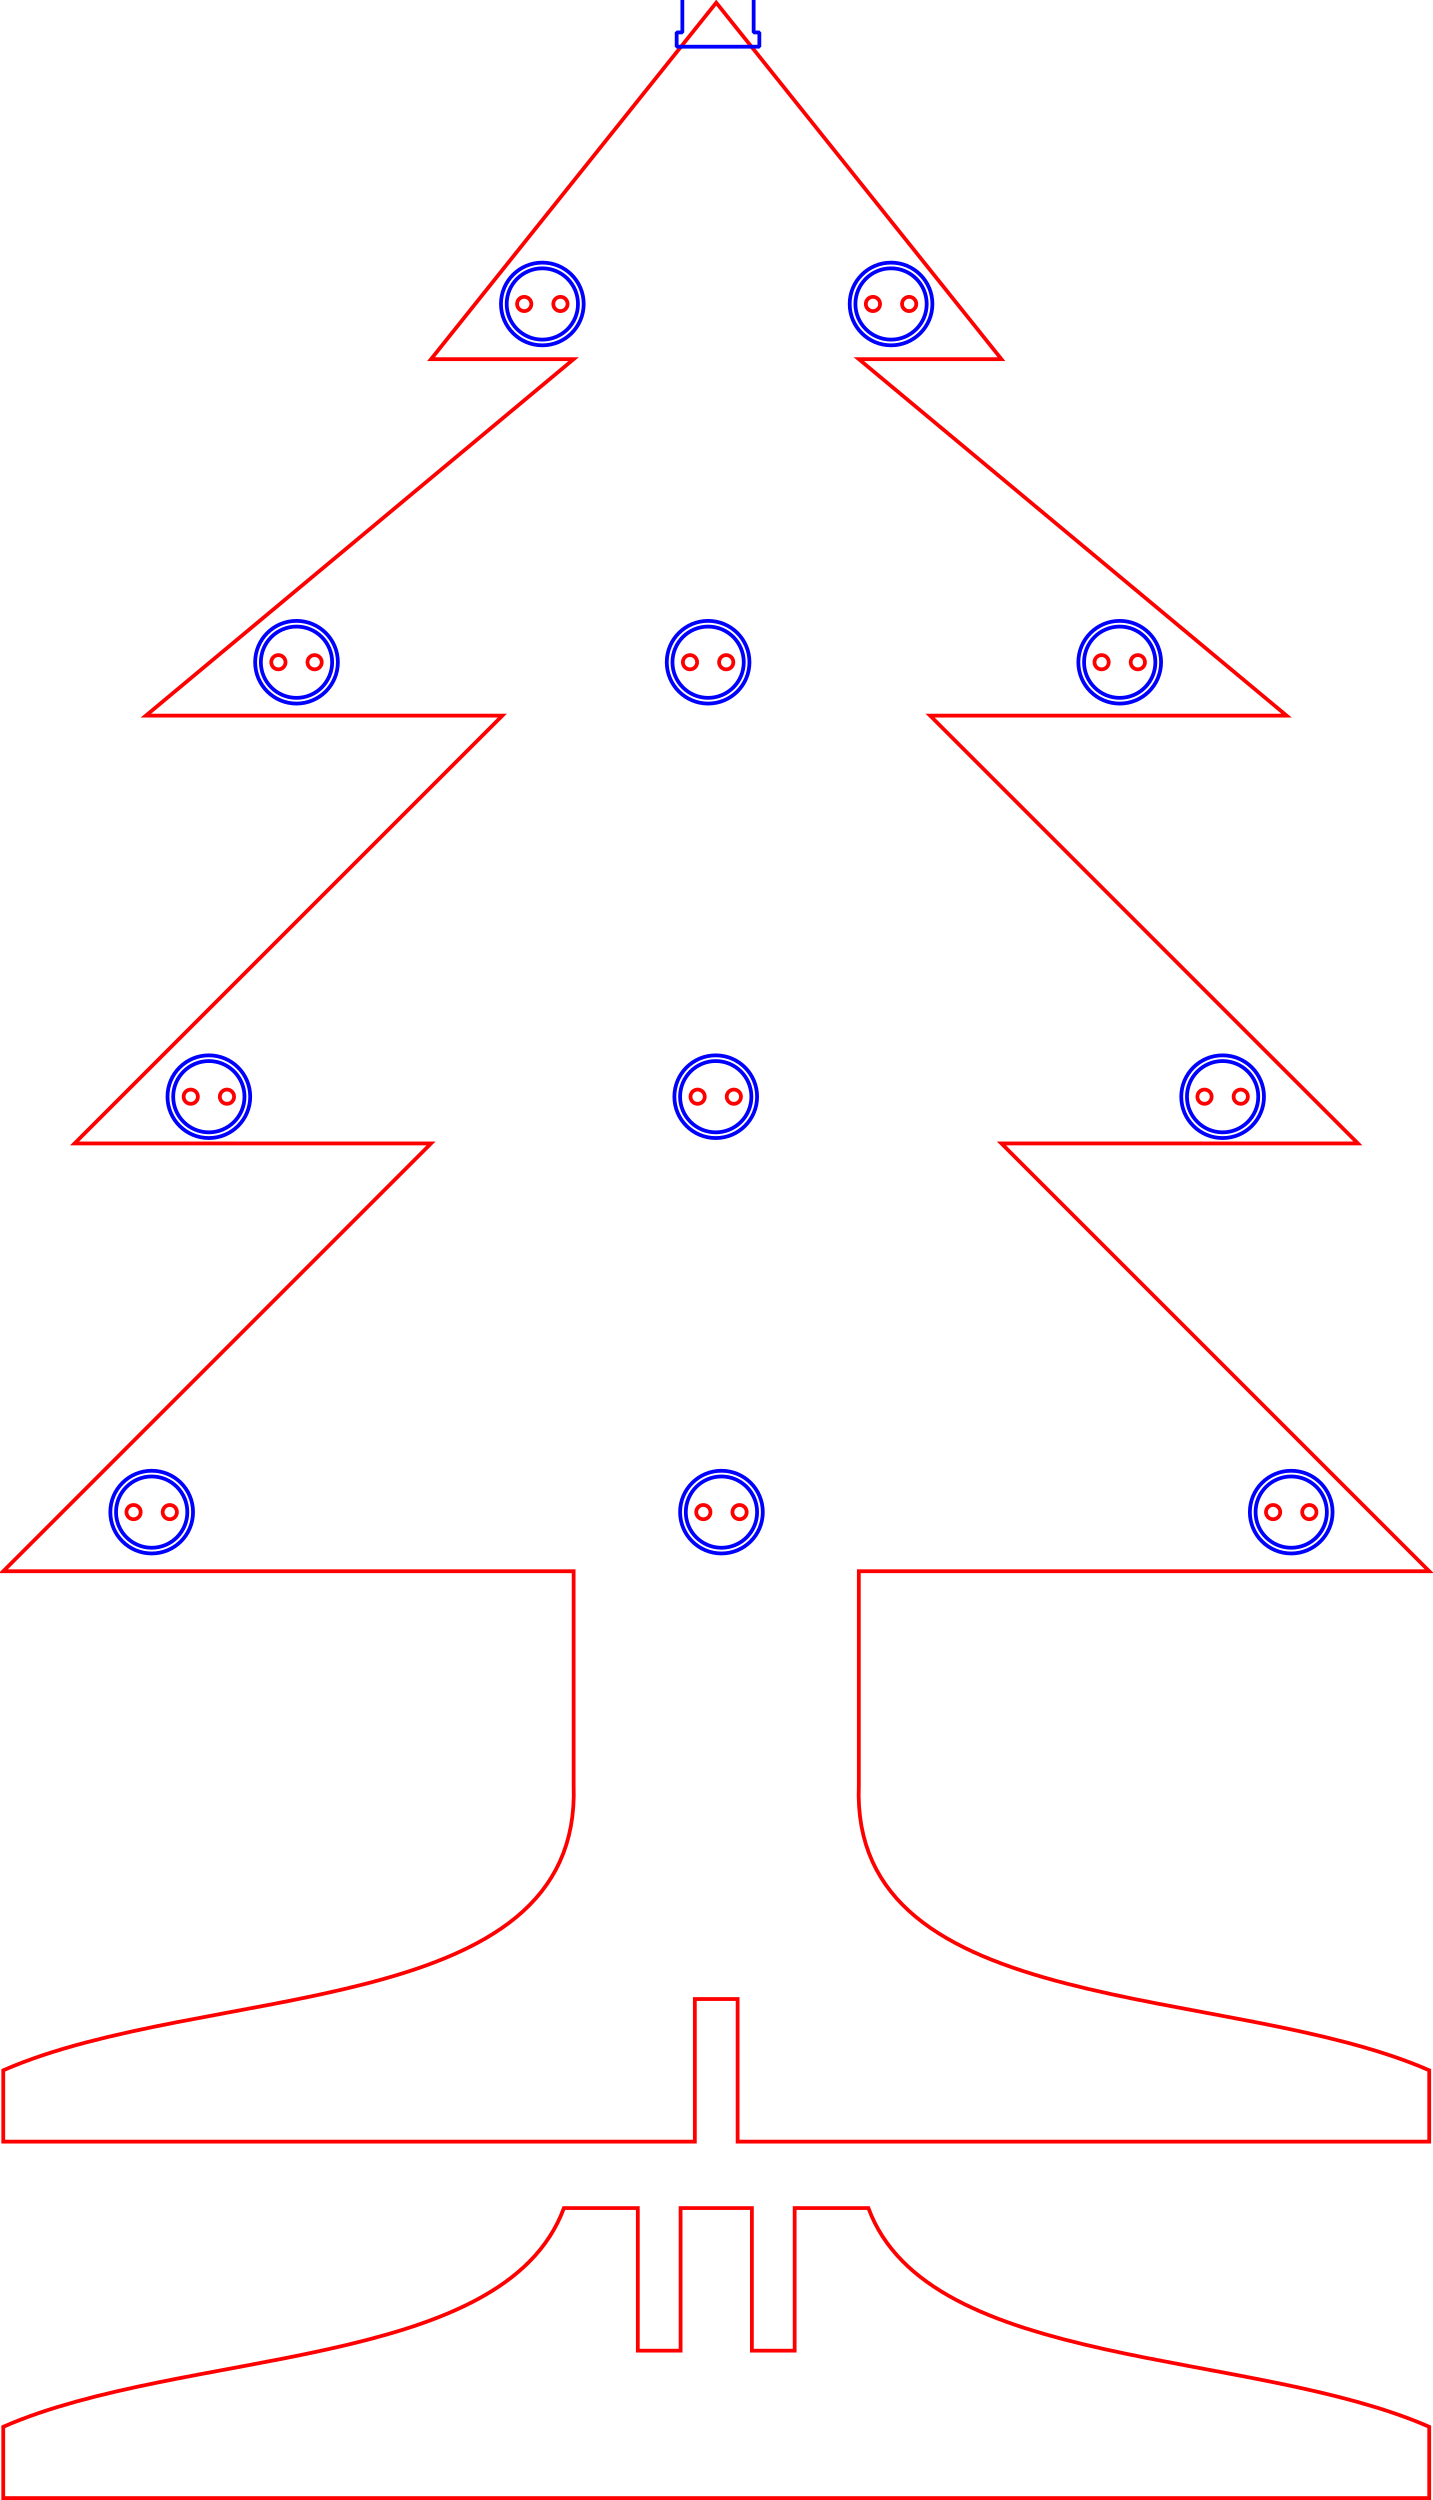
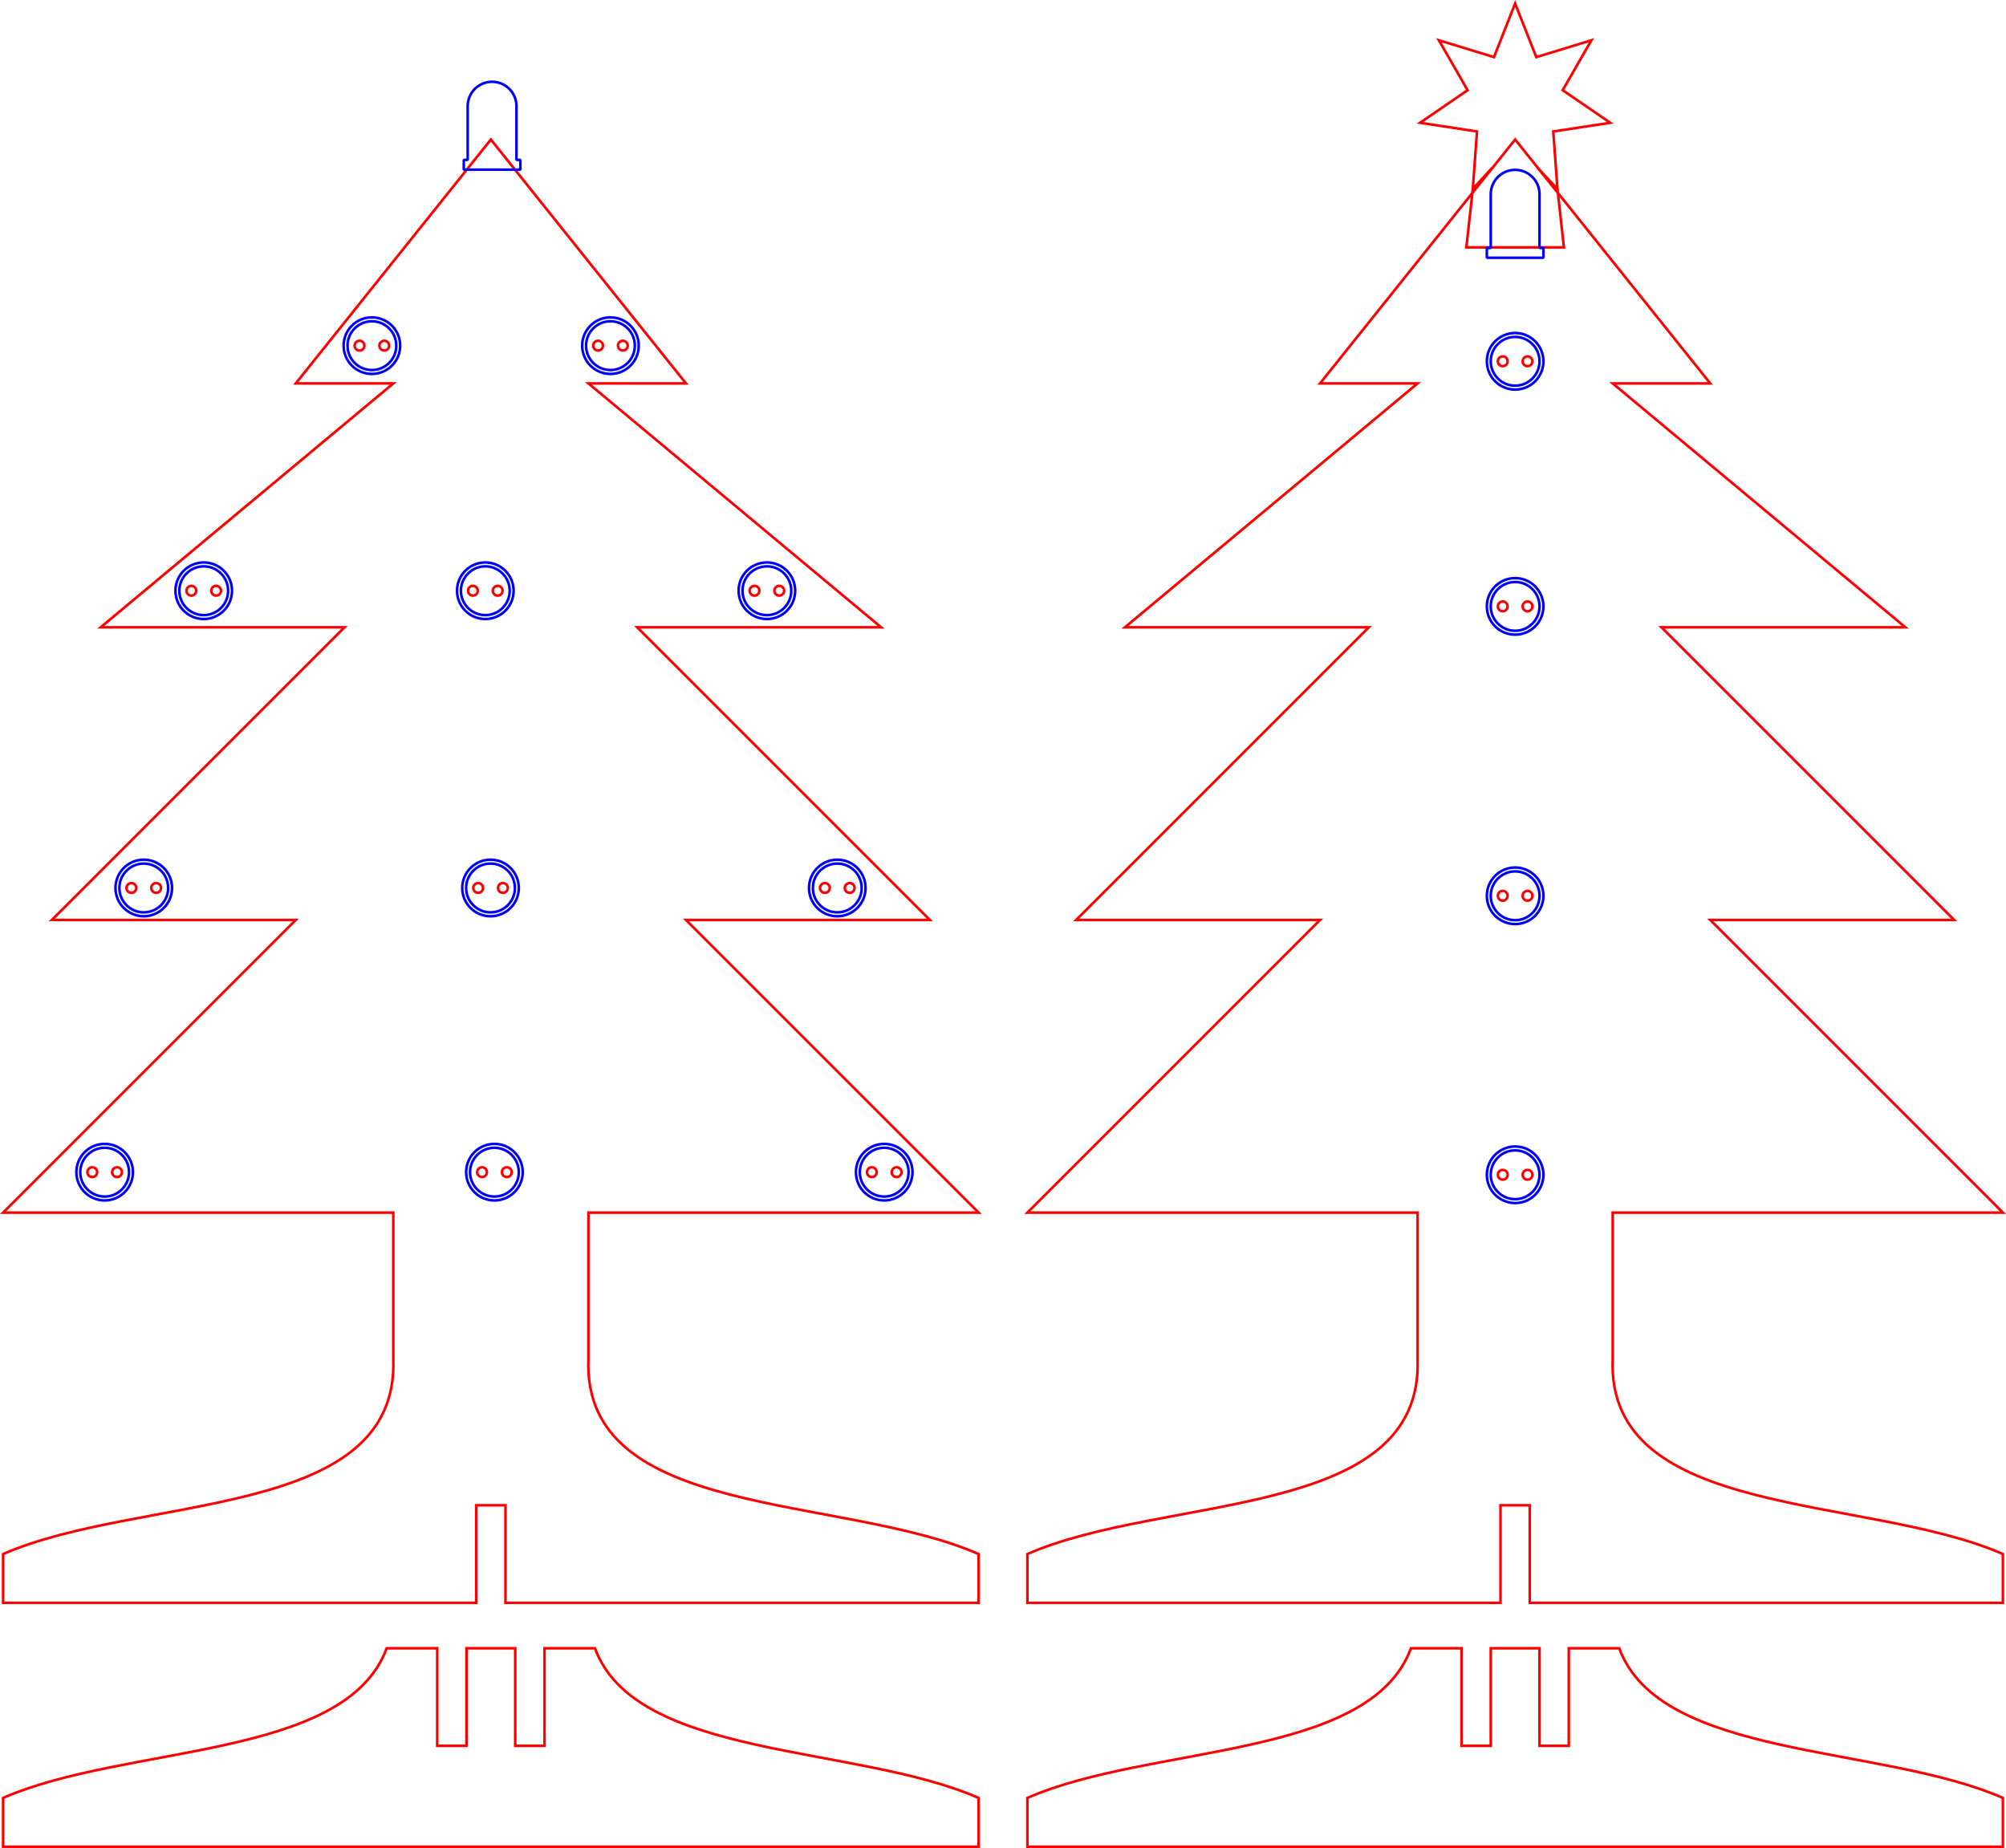
- <svg xmlns="http://www.w3.org/2000/svg" width="100.456mm" height="175.32mm" viewBox="0 0 100.456 175.32" version="1.1" id="svg8">
+ <svg xmlns="http://www.w3.org/2000/svg" width="205.639mm" height="189.434mm" viewBox="0 0 205.639 189.434" version="1.1" id="svg8">
  <defs id="defs2" />
-   <g id="layer1" transform="translate(-59.77209,-14.81277)" style="display:none">
+   <g id="layer1" transform="translate(-59.6806,-0.6980707)" style="display:none">
    <path id="path851" style="fill:none;fill-rule:evenodd;stroke:#ff0000;stroke-width:0.265px;stroke-linecap:butt;stroke-linejoin:miter;stroke-opacity:1" d="m 110,15 -20,20 10,1.89e-4 -25,25 15,2.12e-4 -25,30 H 80 L 60,125 h 40 v 15 C 98.652,152.602 71.194,155.802 60,160 V 165 h 48.5 v -10 h 3 V 165 h 48.5 v -5 c -9.776,-7.356 -40,-5.788 -40,-20 v -15 l 40,-5.3e-4 -20,-35 h 15 L 130,60 145,60 120,35 130,35 Z" />
    <path id="path858" style="fill:none;fill-rule:evenodd;stroke:#ff0000;stroke-width:1px;stroke-linecap:butt;stroke-linejoin:miter;stroke-opacity:1" d="m 152.041,586.66 c 0.001,45.356 -110.038,41.265 -151.18,56.693 v 18.898 H 378.814 v -18.898 c -33.62,-26.504 -151.181,-11.338 -151.182,-56.693 -2.268,2.5e-4 -10.44,-4e-5 -15.117,0 v 41.576 h -11.34 v -41.576 c -8.538,-8e-5 -14.146,1.2e-4 -22.676,0 v 41.576 h -11.34 v -41.576 c -8.513,-7e-5 -1.649,0 -15.119,0 z" transform="matrix(0.2645833,0,0,0.2645833,59.77209,14.77937)" />
  </g>
-   <g id="layer2">
+   <g id="layer2" transform="translate(0.09149083,14.1147)">
    <path id="path838" style="fill:none;fill-rule:evenodd;stroke:#ff0000;stroke-width:1px;stroke-linecap:butt;stroke-linejoin:miter;stroke-opacity:1" d="M 189.838,0.707 114.248,95.195 h 37.795 L 38.656,189.684 h 94.488 L 19.76,303.07 H 114.248 L 0.861,416.455 H 152.043 v 56.693 c 2.269,62.711 -98.094,52.312 -151.182,75.59 v 18.898 H 184.168 V 529.842 h 11.34 v 37.795 H 378.814 V 548.738 C 325.671,525.484 225.161,535.695 227.633,473.148 V 416.455 H 378.814 L 265.428,303.07 h 94.488 L 246.531,189.684 h 94.488 L 227.633,95.195 h 37.795 z" transform="scale(0.2645833)" />
    <path id="path1195" style="fill:none;fill-rule:evenodd;stroke:#ff0000;stroke-width:0.265px;stroke-linecap:butt;stroke-linejoin:miter;stroke-opacity:1" d="m 39.546,154.847 c -4.215,11.447 -26.763,9.834 -39.319,15.34 v 5 H 100.228 v -5 C 87.663,164.689 65.093,166.259 60.899,154.847 h -5.171 v 10 h -3 v -10 h -5 v 10 h -3 v -10 z" />
    <path id="path1294" style="fill:none;fill-rule:evenodd;stroke:#ff0000;stroke-width:0.265px;stroke-linecap:butt;stroke-linejoin:miter;stroke-opacity:1" d="m 144.546,154.847 c -4.215,11.447 -26.763,9.834 -39.319,15.34 v 5 H 205.228 v -5 c -12.565,-5.498 -35.135,-3.928 -39.329,-15.34 h -5.171 v 10 h -3 v -10 h -5 v 10 h -3 v -10 z" />
  </g>
-   <g id="layer3" style="display:inline">
+   <g id="layer3" style="display:inline" transform="translate(0.09149083,14.1147)">
    <g id="g974" transform="translate(105.3042,-43.56493)">
      <g id="LED_ABOVE">
        <circle style="fill:none;fill-rule:evenodd;stroke:#0000ff;stroke-width:0.265;stroke-linecap:round;stroke-linejoin:bevel;stroke-miterlimit:4;stroke-dasharray:none" id="path845" cx="-67.272" cy="64.882" r="2.9" />
        <circle style="fill:none;fill-rule:evenodd;stroke:#0000ff;stroke-width:0.265;stroke-linecap:round;stroke-linejoin:bevel;stroke-miterlimit:4;stroke-dasharray:none" id="circle850" cx="-67.272" cy="64.882" r="2.5" />
      </g>
      <g id="LED_LEADS" transform="translate(6.729977,-0.805191)" style="stroke:#ff0000">
        <circle style="fill:none;fill-rule:evenodd;stroke:#ff0000;stroke-width:0.265;stroke-linecap:round;stroke-linejoin:bevel;stroke-miterlimit:4;stroke-dasharray:none" id="path852" cx="-75.272" cy="65.687" r="0.5" />
        <circle style="fill:none;fill-rule:evenodd;stroke:#ff0000;stroke-width:0.265;stroke-linecap:round;stroke-linejoin:bevel;stroke-miterlimit:4;stroke-dasharray:none" id="circle854" cx="-72.732" cy="65.687" r="0.5" />
      </g>
    </g>
    <g id="g988" transform="translate(129.7594,-43.56493)">
      <g id="g980">
        <circle style="fill:none;fill-rule:evenodd;stroke:#0000ff;stroke-width:0.265;stroke-linecap:round;stroke-linejoin:bevel;stroke-miterlimit:4;stroke-dasharray:none" id="circle976" cx="-67.272" cy="64.882" r="2.9" />
        <circle style="fill:none;fill-rule:evenodd;stroke:#0000ff;stroke-width:0.265;stroke-linecap:round;stroke-linejoin:bevel;stroke-miterlimit:4;stroke-dasharray:none" id="circle978" cx="-67.272" cy="64.882" r="2.5" />
      </g>
      <g id="g986" transform="translate(6.729977,-0.805191)" style="stroke:#ff0000">
        <circle style="fill:none;fill-rule:evenodd;stroke:#ff0000;stroke-width:0.265;stroke-linecap:round;stroke-linejoin:bevel;stroke-miterlimit:4;stroke-dasharray:none" id="circle982" cx="-75.272" cy="65.687" r="0.5" />
        <circle style="fill:none;fill-rule:evenodd;stroke:#ff0000;stroke-width:0.265;stroke-linecap:round;stroke-linejoin:bevel;stroke-miterlimit:4;stroke-dasharray:none" id="circle984" cx="-72.732" cy="65.687" r="0.5" />
      </g>
    </g>
    <g id="g1002" transform="translate(145.7955,-18.4416)">
      <g id="g994">
        <circle style="fill:none;fill-rule:evenodd;stroke:#0000ff;stroke-width:0.265;stroke-linecap:round;stroke-linejoin:bevel;stroke-miterlimit:4;stroke-dasharray:none" id="circle990" cx="-67.272" cy="64.882" r="2.9" />
        <circle style="fill:none;fill-rule:evenodd;stroke:#0000ff;stroke-width:0.265;stroke-linecap:round;stroke-linejoin:bevel;stroke-miterlimit:4;stroke-dasharray:none" id="circle992" cx="-67.272" cy="64.882" r="2.5" />
      </g>
      <g id="g1000" transform="translate(6.729977,-0.805191)" style="stroke:#ff0000">
        <circle style="fill:none;fill-rule:evenodd;stroke:#ff0000;stroke-width:0.265;stroke-linecap:round;stroke-linejoin:bevel;stroke-miterlimit:4;stroke-dasharray:none" id="circle996" cx="-75.272" cy="65.687" r="0.5" />
        <circle style="fill:none;fill-rule:evenodd;stroke:#ff0000;stroke-width:0.265;stroke-linecap:round;stroke-linejoin:bevel;stroke-miterlimit:4;stroke-dasharray:none" id="circle998" cx="-72.732" cy="65.687" r="0.5" />
      </g>
    </g>
    <g id="g1016" transform="translate(88.06531,-18.4416)">
      <g id="g1008">
        <circle style="fill:none;fill-rule:evenodd;stroke:#0000ff;stroke-width:0.265;stroke-linecap:round;stroke-linejoin:bevel;stroke-miterlimit:4;stroke-dasharray:none" id="circle1004" cx="-67.272" cy="64.882" r="2.9" />
        <circle style="fill:none;fill-rule:evenodd;stroke:#0000ff;stroke-width:0.265;stroke-linecap:round;stroke-linejoin:bevel;stroke-miterlimit:4;stroke-dasharray:none" id="circle1006" cx="-67.272" cy="64.882" r="2.5" />
      </g>
      <g id="g1014" transform="translate(6.729977,-0.805191)" style="stroke:#ff0000">
        <circle style="fill:none;fill-rule:evenodd;stroke:#ff0000;stroke-width:0.265;stroke-linecap:round;stroke-linejoin:bevel;stroke-miterlimit:4;stroke-dasharray:none" id="circle1010" cx="-75.272" cy="65.687" r="0.5" />
        <circle style="fill:none;fill-rule:evenodd;stroke:#ff0000;stroke-width:0.265;stroke-linecap:round;stroke-linejoin:bevel;stroke-miterlimit:4;stroke-dasharray:none" id="circle1012" cx="-72.732" cy="65.687" r="0.5" />
      </g>
    </g>
    <g id="g1030" transform="translate(116.9304,-18.4416)">
      <g id="g1022">
        <circle style="fill:none;fill-rule:evenodd;stroke:#0000ff;stroke-width:0.265;stroke-linecap:round;stroke-linejoin:bevel;stroke-miterlimit:4;stroke-dasharray:none" id="circle1018" cx="-67.272" cy="64.882" r="2.9" />
        <circle style="fill:none;fill-rule:evenodd;stroke:#0000ff;stroke-width:0.265;stroke-linecap:round;stroke-linejoin:bevel;stroke-miterlimit:4;stroke-dasharray:none" id="circle1020" cx="-67.272" cy="64.882" r="2.5" />
      </g>
      <g id="g1028" transform="translate(6.729977,-0.805191)" style="stroke:#ff0000">
        <circle style="fill:none;fill-rule:evenodd;stroke:#ff0000;stroke-width:0.265;stroke-linecap:round;stroke-linejoin:bevel;stroke-miterlimit:4;stroke-dasharray:none" id="circle1024" cx="-75.272" cy="65.687" r="0.5" />
        <circle style="fill:none;fill-rule:evenodd;stroke:#ff0000;stroke-width:0.265;stroke-linecap:round;stroke-linejoin:bevel;stroke-miterlimit:4;stroke-dasharray:none" id="circle1026" cx="-72.732" cy="65.687" r="0.5" />
      </g>
    </g>
    <g id="g1044" transform="translate(117.465,12.02713)">
      <g id="g1036">
        <circle style="fill:none;fill-rule:evenodd;stroke:#0000ff;stroke-width:0.265;stroke-linecap:round;stroke-linejoin:bevel;stroke-miterlimit:4;stroke-dasharray:none" id="circle1032" cx="-67.272" cy="64.882" r="2.9" />
        <circle style="fill:none;fill-rule:evenodd;stroke:#0000ff;stroke-width:0.265;stroke-linecap:round;stroke-linejoin:bevel;stroke-miterlimit:4;stroke-dasharray:none" id="circle1034" cx="-67.272" cy="64.882" r="2.5" />
      </g>
      <g id="g1042" transform="translate(6.729977,-0.805191)" style="stroke:#ff0000">
        <circle style="fill:none;fill-rule:evenodd;stroke:#ff0000;stroke-width:0.265;stroke-linecap:round;stroke-linejoin:bevel;stroke-miterlimit:4;stroke-dasharray:none" id="circle1038" cx="-75.272" cy="65.687" r="0.5" />
        <circle style="fill:none;fill-rule:evenodd;stroke:#ff0000;stroke-width:0.265;stroke-linecap:round;stroke-linejoin:bevel;stroke-miterlimit:4;stroke-dasharray:none" id="circle1040" cx="-72.732" cy="65.687" r="0.5" />
      </g>
    </g>
    <g id="g1058" transform="translate(117.8659,41.15951)">
      <g id="g1050">
        <circle style="fill:none;fill-rule:evenodd;stroke:#0000ff;stroke-width:0.265;stroke-linecap:round;stroke-linejoin:bevel;stroke-miterlimit:4;stroke-dasharray:none" id="circle1046" cx="-67.272" cy="64.882" r="2.9" />
        <circle style="fill:none;fill-rule:evenodd;stroke:#0000ff;stroke-width:0.265;stroke-linecap:round;stroke-linejoin:bevel;stroke-miterlimit:4;stroke-dasharray:none" id="circle1048" cx="-67.272" cy="64.882" r="2.5" />
      </g>
      <g id="g1056" transform="translate(6.729977,-0.805191)" style="stroke:#ff0000">
        <circle style="fill:none;fill-rule:evenodd;stroke:#ff0000;stroke-width:0.265;stroke-linecap:round;stroke-linejoin:bevel;stroke-miterlimit:4;stroke-dasharray:none" id="circle1052" cx="-75.272" cy="65.687" r="0.5" />
        <circle style="fill:none;fill-rule:evenodd;stroke:#ff0000;stroke-width:0.265;stroke-linecap:round;stroke-linejoin:bevel;stroke-miterlimit:4;stroke-dasharray:none" id="circle1054" cx="-72.732" cy="65.687" r="0.5" />
      </g>
    </g>
    <g id="g1072" transform="translate(157.8227,41.15951)">
      <g id="g1064">
        <circle style="fill:none;fill-rule:evenodd;stroke:#0000ff;stroke-width:0.265;stroke-linecap:round;stroke-linejoin:bevel;stroke-miterlimit:4;stroke-dasharray:none" id="circle1060" cx="-67.272" cy="64.882" r="2.9" />
        <circle style="fill:none;fill-rule:evenodd;stroke:#0000ff;stroke-width:0.265;stroke-linecap:round;stroke-linejoin:bevel;stroke-miterlimit:4;stroke-dasharray:none" id="circle1062" cx="-67.272" cy="64.882" r="2.5" />
      </g>
      <g id="g1070" transform="translate(6.729977,-0.805191)" style="stroke:#ff0000">
        <circle style="fill:none;fill-rule:evenodd;stroke:#ff0000;stroke-width:0.265;stroke-linecap:round;stroke-linejoin:bevel;stroke-miterlimit:4;stroke-dasharray:none" id="circle1066" cx="-75.272" cy="65.687" r="0.5" />
        <circle style="fill:none;fill-rule:evenodd;stroke:#ff0000;stroke-width:0.265;stroke-linecap:round;stroke-linejoin:bevel;stroke-miterlimit:4;stroke-dasharray:none" id="circle1068" cx="-72.732" cy="65.687" r="0.5" />
      </g>
    </g>
    <g id="g1086" transform="translate(77.90907,41.15951)">
      <g id="g1078">
        <circle style="fill:none;fill-rule:evenodd;stroke:#0000ff;stroke-width:0.265;stroke-linecap:round;stroke-linejoin:bevel;stroke-miterlimit:4;stroke-dasharray:none" id="circle1074" cx="-67.272" cy="64.882" r="2.9" />
        <circle style="fill:none;fill-rule:evenodd;stroke:#0000ff;stroke-width:0.265;stroke-linecap:round;stroke-linejoin:bevel;stroke-miterlimit:4;stroke-dasharray:none" id="circle1076" cx="-67.272" cy="64.882" r="2.5" />
      </g>
      <g id="g1084" transform="translate(6.729977,-0.805191)" style="stroke:#ff0000">
        <circle style="fill:none;fill-rule:evenodd;stroke:#ff0000;stroke-width:0.265;stroke-linecap:round;stroke-linejoin:bevel;stroke-miterlimit:4;stroke-dasharray:none" id="circle1080" cx="-75.272" cy="65.687" r="0.5" />
        <circle style="fill:none;fill-rule:evenodd;stroke:#ff0000;stroke-width:0.265;stroke-linecap:round;stroke-linejoin:bevel;stroke-miterlimit:4;stroke-dasharray:none" id="circle1082" cx="-72.732" cy="65.687" r="0.5" />
      </g>
    </g>
    <g id="g1100" transform="translate(81.91811,12.02713)">
      <g id="g1092">
        <circle style="fill:none;fill-rule:evenodd;stroke:#0000ff;stroke-width:0.265;stroke-linecap:round;stroke-linejoin:bevel;stroke-miterlimit:4;stroke-dasharray:none" id="circle1088" cx="-67.272" cy="64.882" r="2.9" />
        <circle style="fill:none;fill-rule:evenodd;stroke:#0000ff;stroke-width:0.265;stroke-linecap:round;stroke-linejoin:bevel;stroke-miterlimit:4;stroke-dasharray:none" id="circle1090" cx="-67.272" cy="64.882" r="2.5" />
      </g>
      <g id="g1098" transform="translate(6.729977,-0.805191)" style="stroke:#ff0000">
        <circle style="fill:none;fill-rule:evenodd;stroke:#ff0000;stroke-width:0.265;stroke-linecap:round;stroke-linejoin:bevel;stroke-miterlimit:4;stroke-dasharray:none" id="circle1094" cx="-75.272" cy="65.687" r="0.5" />
        <circle style="fill:none;fill-rule:evenodd;stroke:#ff0000;stroke-width:0.265;stroke-linecap:round;stroke-linejoin:bevel;stroke-miterlimit:4;stroke-dasharray:none" id="circle1096" cx="-72.732" cy="65.687" r="0.5" />
      </g>
    </g>
    <g id="g1114" transform="translate(153.0118,12.02713)">
      <g id="g1106">
        <circle style="fill:none;fill-rule:evenodd;stroke:#0000ff;stroke-width:0.265;stroke-linecap:round;stroke-linejoin:bevel;stroke-miterlimit:4;stroke-dasharray:none" id="circle1102" cx="-67.272" cy="64.882" r="2.9" />
        <circle style="fill:none;fill-rule:evenodd;stroke:#0000ff;stroke-width:0.265;stroke-linecap:round;stroke-linejoin:bevel;stroke-miterlimit:4;stroke-dasharray:none" id="circle1104" cx="-67.272" cy="64.882" r="2.5" />
      </g>
      <g id="g1112" transform="translate(6.729977,-0.805191)" style="stroke:#ff0000">
        <circle style="fill:none;fill-rule:evenodd;stroke:#ff0000;stroke-width:0.265;stroke-linecap:round;stroke-linejoin:bevel;stroke-miterlimit:4;stroke-dasharray:none" id="circle1108" cx="-75.272" cy="65.687" r="0.5" />
        <circle style="fill:none;fill-rule:evenodd;stroke:#ff0000;stroke-width:0.265;stroke-linecap:round;stroke-linejoin:bevel;stroke-miterlimit:4;stroke-dasharray:none" id="circle1110" cx="-72.732" cy="65.687" r="0.5" />
      </g>
    </g>
    <path id="LED_SIDE" style="fill:none;fill-rule:evenodd;stroke:#0000ff;stroke-width:0.265;stroke-linecap:round;stroke-linejoin:bevel;stroke-miterlimit:4;stroke-dasharray:none" d="m 50.352,-5.733 a 2.5,2.5 0 0 0 -2.5,2.5 2.5,2.5 0 0 0 0,0.007 2.5,2.5 0 0 0 0,0.022 v 5.478 h -0.4 v 1 h 0.4 5 0.4 v -1 h -0.4 v -5.5 a 2.5,2.5 0 0 0 0,-0.007 2.5,2.5 0 0 0 -2.5,-2.5 z" />
    <g id="g1250" transform="translate(222.5,-41.96131)">
      <g id="g1242">
        <circle style="fill:none;fill-rule:evenodd;stroke:#0000ff;stroke-width:0.265;stroke-linecap:round;stroke-linejoin:bevel;stroke-miterlimit:4;stroke-dasharray:none" id="circle1238" cx="-67.272" cy="64.882" r="2.9" />
        <circle style="fill:none;fill-rule:evenodd;stroke:#0000ff;stroke-width:0.265;stroke-linecap:round;stroke-linejoin:bevel;stroke-miterlimit:4;stroke-dasharray:none" id="circle1240" cx="-67.272" cy="64.882" r="2.5" />
      </g>
      <g id="g1248" transform="translate(6.729977,-0.805191)" style="stroke:#ff0000">
        <circle style="fill:none;fill-rule:evenodd;stroke:#ff0000;stroke-width:0.265;stroke-linecap:round;stroke-linejoin:bevel;stroke-miterlimit:4;stroke-dasharray:none" id="circle1244" cx="-75.272" cy="65.687" r="0.5" />
        <circle style="fill:none;fill-rule:evenodd;stroke:#ff0000;stroke-width:0.265;stroke-linecap:round;stroke-linejoin:bevel;stroke-miterlimit:4;stroke-dasharray:none" id="circle1246" cx="-72.732" cy="65.687" r="0.5" />
      </g>
    </g>
    <g id="g1264" transform="translate(222.5,-16.83798)">
      <g id="g1256">
        <circle style="fill:none;fill-rule:evenodd;stroke:#0000ff;stroke-width:0.265;stroke-linecap:round;stroke-linejoin:bevel;stroke-miterlimit:4;stroke-dasharray:none" id="circle1252" cx="-67.272" cy="64.882" r="2.9" />
        <circle style="fill:none;fill-rule:evenodd;stroke:#0000ff;stroke-width:0.265;stroke-linecap:round;stroke-linejoin:bevel;stroke-miterlimit:4;stroke-dasharray:none" id="circle1254" cx="-67.272" cy="64.882" r="2.5" />
      </g>
      <g id="g1262" transform="translate(6.729977,-0.805191)" style="stroke:#ff0000">
        <circle style="fill:none;fill-rule:evenodd;stroke:#ff0000;stroke-width:0.265;stroke-linecap:round;stroke-linejoin:bevel;stroke-miterlimit:4;stroke-dasharray:none" id="circle1258" cx="-75.272" cy="65.687" r="0.5" />
        <circle style="fill:none;fill-rule:evenodd;stroke:#ff0000;stroke-width:0.265;stroke-linecap:round;stroke-linejoin:bevel;stroke-miterlimit:4;stroke-dasharray:none" id="circle1260" cx="-72.732" cy="65.687" r="0.5" />
      </g>
    </g>
    <g id="g1278" transform="translate(222.5,12.82894)">
      <g id="g1270">
        <circle style="fill:none;fill-rule:evenodd;stroke:#0000ff;stroke-width:0.265;stroke-linecap:round;stroke-linejoin:bevel;stroke-miterlimit:4;stroke-dasharray:none" id="circle1266" cx="-67.272" cy="64.882" r="2.9" />
        <circle style="fill:none;fill-rule:evenodd;stroke:#0000ff;stroke-width:0.265;stroke-linecap:round;stroke-linejoin:bevel;stroke-miterlimit:4;stroke-dasharray:none" id="circle1268" cx="-67.272" cy="64.882" r="2.5" />
      </g>
      <g id="g1276" transform="translate(6.729977,-0.805191)" style="stroke:#ff0000">
        <circle style="fill:none;fill-rule:evenodd;stroke:#ff0000;stroke-width:0.265;stroke-linecap:round;stroke-linejoin:bevel;stroke-miterlimit:4;stroke-dasharray:none" id="circle1272" cx="-75.272" cy="65.687" r="0.5" />
        <circle style="fill:none;fill-rule:evenodd;stroke:#ff0000;stroke-width:0.265;stroke-linecap:round;stroke-linejoin:bevel;stroke-miterlimit:4;stroke-dasharray:none" id="circle1274" cx="-72.732" cy="65.687" r="0.5" />
      </g>
    </g>
    <g id="g1292" transform="translate(222.5,41.42678)">
      <g id="g1284">
        <circle style="fill:none;fill-rule:evenodd;stroke:#0000ff;stroke-width:0.265;stroke-linecap:round;stroke-linejoin:bevel;stroke-miterlimit:4;stroke-dasharray:none" id="circle1280" cx="-67.272" cy="64.882" r="2.9" />
        <circle style="fill:none;fill-rule:evenodd;stroke:#0000ff;stroke-width:0.265;stroke-linecap:round;stroke-linejoin:bevel;stroke-miterlimit:4;stroke-dasharray:none" id="circle1282" cx="-67.272" cy="64.882" r="2.5" />
      </g>
      <g id="g1290" transform="translate(6.729977,-0.805191)" style="stroke:#ff0000">
        <circle style="fill:none;fill-rule:evenodd;stroke:#ff0000;stroke-width:0.265;stroke-linecap:round;stroke-linejoin:bevel;stroke-miterlimit:4;stroke-dasharray:none" id="circle1286" cx="-75.272" cy="65.687" r="0.5" />
        <circle style="fill:none;fill-rule:evenodd;stroke:#ff0000;stroke-width:0.265;stroke-linecap:round;stroke-linejoin:bevel;stroke-miterlimit:4;stroke-dasharray:none" id="circle1288" cx="-72.732" cy="65.687" r="0.5" />
      </g>
    </g>
  </g>
-   <g id="layer4">
+   <g id="layer4" transform="translate(0.09149083,14.1147)">
    <path id="path1225" style="fill:none;fill-rule:evenodd;stroke:#ff0000;stroke-width:0.265px;stroke-linecap:butt;stroke-linejoin:miter;stroke-opacity:1" d="M 155.228,0.187 135.228,25.187 h 10 l -30,25 h 25 l -30,30 h 25 l -30,30 h 40 v 15 c 0.6,16.592 -25.954,13.841 -40,20 v 5 h 48.5 v -10 h 3 v 10 h 48.5 V 145.187 c -14.061,-6.153 -40.654,-3.451 -40,-20 v -15 h 40 L 175.228,80.187 H 200.228 L 170.228,50.187 H 195.228 L 165.228,25.187 h 10 z" />
  </g>
-   <g id="layer5">
+   <g id="layer5" transform="translate(0.09149083,14.1147)">
    <path style="fill:none;fill-rule:evenodd;stroke:#ff0000;stroke-width:0.265px;stroke-linecap:butt;stroke-linejoin:miter;stroke-opacity:1" d="m 155.228,-13.754 -2.169,5.495 -5.649,-1.73 2.944,5.122 -4.875,3.338 5.84,0.892 -0.43,5.892 1.972,-2.149 -1.972,2.149 -0.661,5.99 h 10 l -0.661,-5.99 -2.035,-2.149 2.035,2.149 -0.43,-5.892 5.84,-0.892 -4.875,-3.338 2.944,-5.122 -5.649,1.73 z" id="path1231" />
    <path id="path1235" style="display:inline;fill:none;fill-rule:evenodd;stroke:#0000ff;stroke-width:0.265;stroke-linecap:round;stroke-linejoin:bevel;stroke-miterlimit:4;stroke-dasharray:none" d="m 155.228,3.297 a 2.5,2.5 0 0 0 -2.5,2.5 2.5,2.5 0 0 0 0,0.007 2.5,2.5 0 0 0 0,0.022 v 5.478 h -0.4 v 1 h 0.4 5 0.4 v -1 h -0.4 V 5.804 a 2.5,2.5 0 0 0 0,-0.007 2.5,2.5 0 0 0 -2.5,-2.5 z" />
  </g>
</svg>
